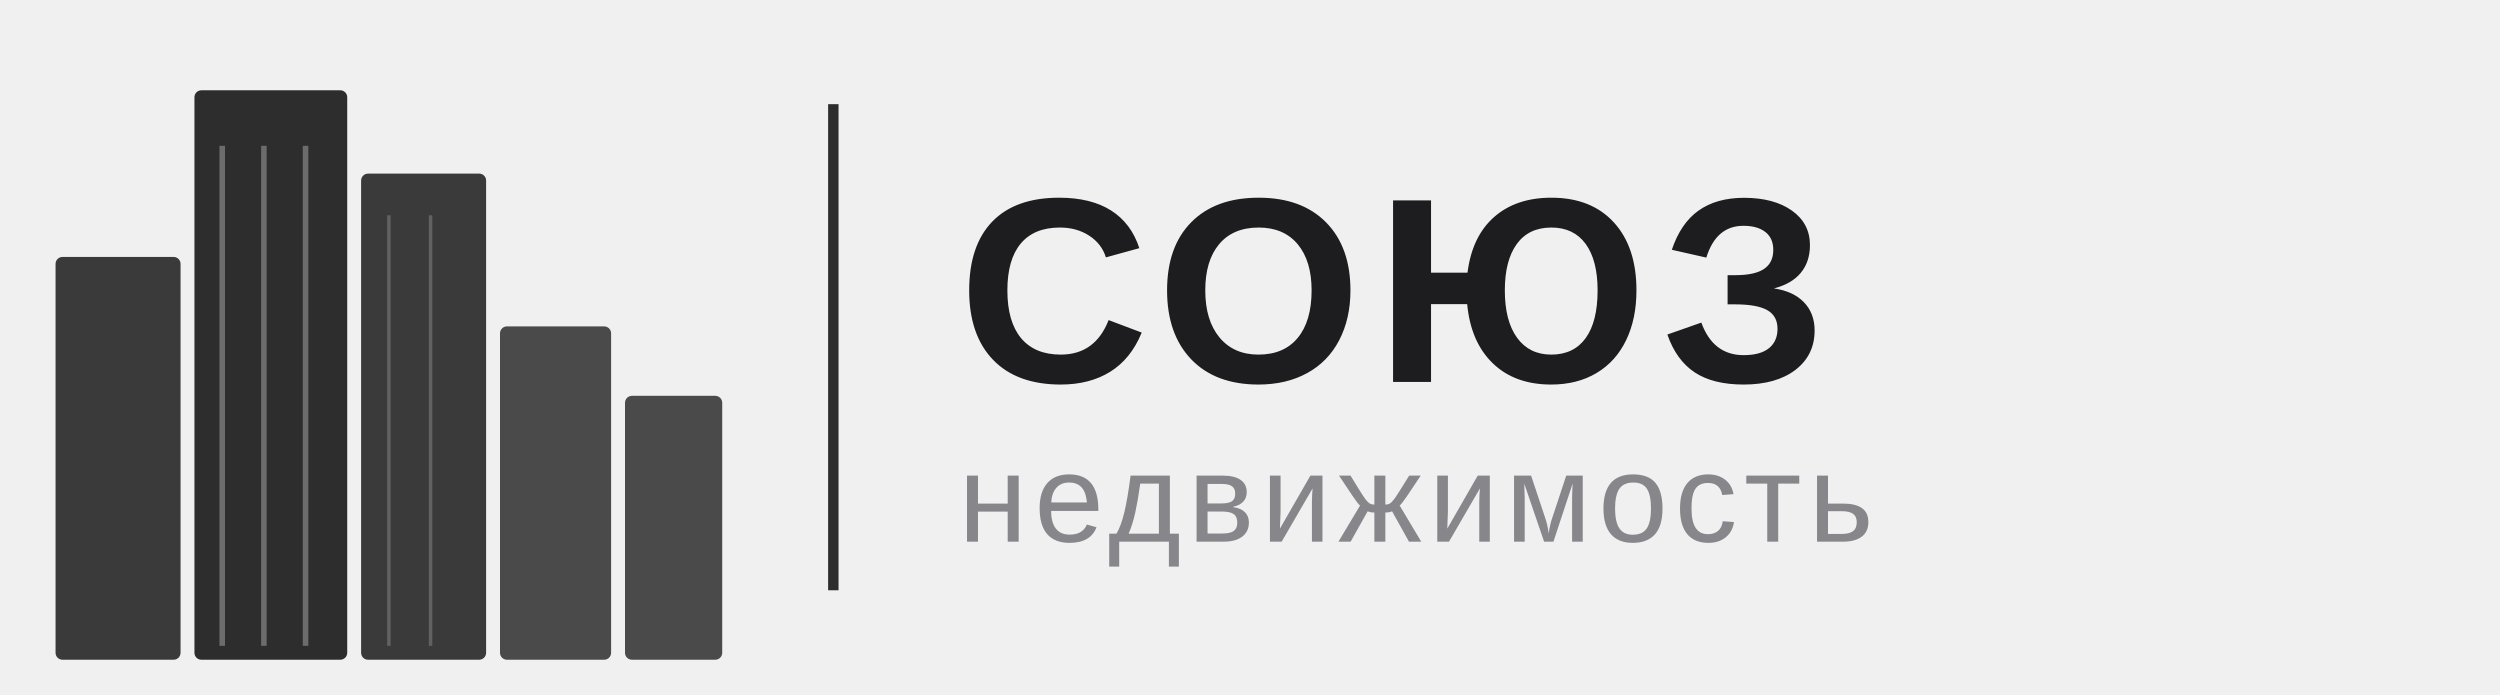
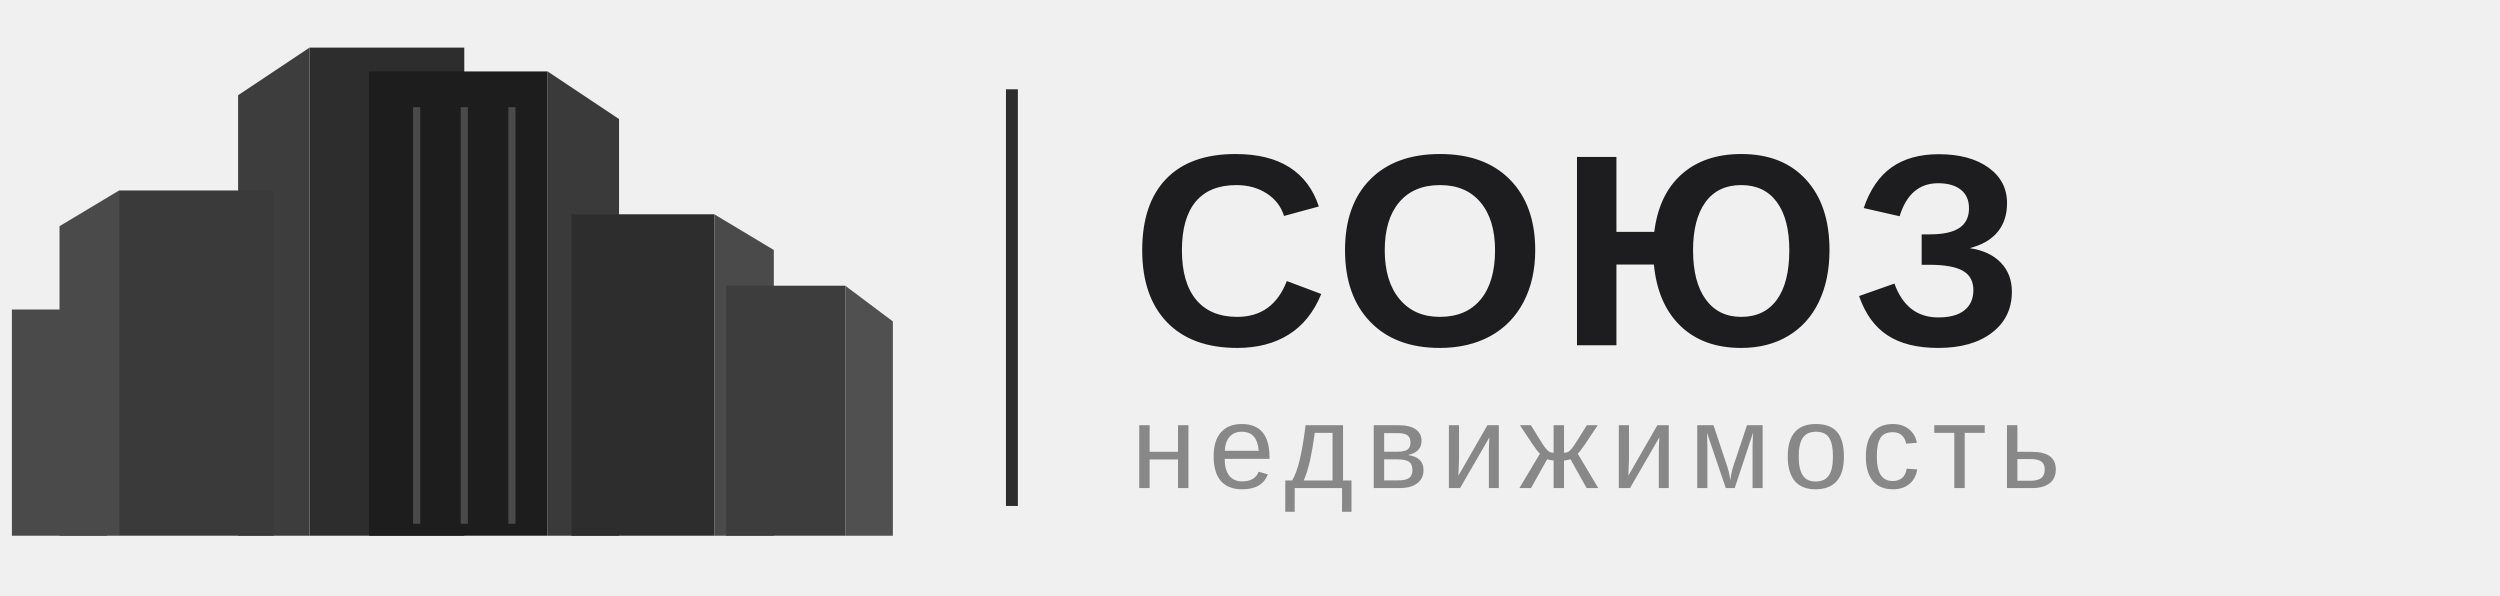
- <svg xmlns="http://www.w3.org/2000/svg" viewBox="0 0 360 100" fill="none">
-   <g transform="translate(0, 5)">
-     <rect x="28" y="8" width="22" height="82" fill="#2d2d2d" rx="1" />
-     <rect x="52" y="20" width="18" height="70" fill="#3a3a3a" rx="1" />
-     <rect x="8" y="32" width="18" height="58" fill="#3a3a3a" rx="1" />
-     <rect x="72" y="42" width="16" height="48" fill="#4a4a4a" rx="1" />
-     <rect x="90" y="52" width="14" height="38" fill="#4a4a4a" rx="1" />
-     <line x1="32" y1="16" x2="32" y2="88" stroke="#fff" stroke-width="0.8" opacity="0.3" />
-     <line x1="38" y1="16" x2="38" y2="88" stroke="#fff" stroke-width="0.8" opacity="0.3" />
-     <line x1="44" y1="16" x2="44" y2="88" stroke="#fff" stroke-width="0.8" opacity="0.3" />
-     <line x1="56" y1="26" x2="56" y2="88" stroke="#fff" stroke-width="0.5" opacity="0.2" />
-     <line x1="62" y1="26" x2="62" y2="88" stroke="#fff" stroke-width="0.5" opacity="0.2" />
+ <svg xmlns="http://www.w3.org/2000/svg" viewBox="0 0 420 100" fill="none">
+   <g>
+     <polygon points="52,8 78,8 78,90 52,90" fill="#2d2d2d" />
+     <polygon points="52,8 40,16 40,90 52,90" fill="#3d3d3d" />
+     <polygon points="62,12 92,12 92,90 62,90" fill="#1d1d1d" />
+     <polygon points="92,12 104,20 104,90 92,90" fill="#3a3a3a" />
+     <line x1="70" y1="18" x2="70" y2="88" stroke="#fff" stroke-width="1.2" opacity="0.2" />
+     <line x1="78" y1="18" x2="78" y2="88" stroke="#fff" stroke-width="1.2" opacity="0.2" />
+     <line x1="86" y1="18" x2="86" y2="88" stroke="#fff" stroke-width="1.2" opacity="0.2" />
+     <polygon points="20,32 46,32 46,90 20,90" fill="#3a3a3a" />
+     <polygon points="20,32 10,38 10,90 20,90" fill="#4a4a4a" />
+     <polygon points="96,36 120,36 120,90 96,90" fill="#2d2d2d" />
+     <polygon points="120,36 130,42 130,90 120,90" fill="#4a4a4a" />
+     <polygon points="122,48 142,48 142,90 122,90" fill="#3d3d3d" />
+     <polygon points="142,48 150,54 150,90 142,90" fill="#505050" />
+     <polygon points="2,52 18,52 18,90 2,90" fill="#4a4a4a" />
  </g>
-   <line x1="120" y1="15" x2="120" y2="85" stroke="#2d2d2d" stroke-width="1.5" />
-   <text x="138" y="55" font-family="Arial, Helvetica, sans-serif" font-size="38" font-weight="900" fill="#1d1d1f" letter-spacing="2">СОЮЗ</text>
-   <text x="138" y="78" font-family="Arial, Helvetica, sans-serif" font-size="18" font-weight="400" fill="#86868b" letter-spacing="1">недвижимость</text>
+   <line x1="170" y1="15" x2="170" y2="85" stroke="#2d2d2d" stroke-width="2" />
+   <text x="190" y="58" font-family="Arial Black, Arial, Helvetica, sans-serif" font-size="46" font-weight="900" fill="#1d1d1f" letter-spacing="2">СОЮЗ</text>
+   <text x="190" y="82" font-family="Arial, Helvetica, sans-serif" font-size="20" font-weight="500" fill="#888888" letter-spacing="2">недвижимость</text>
</svg>
